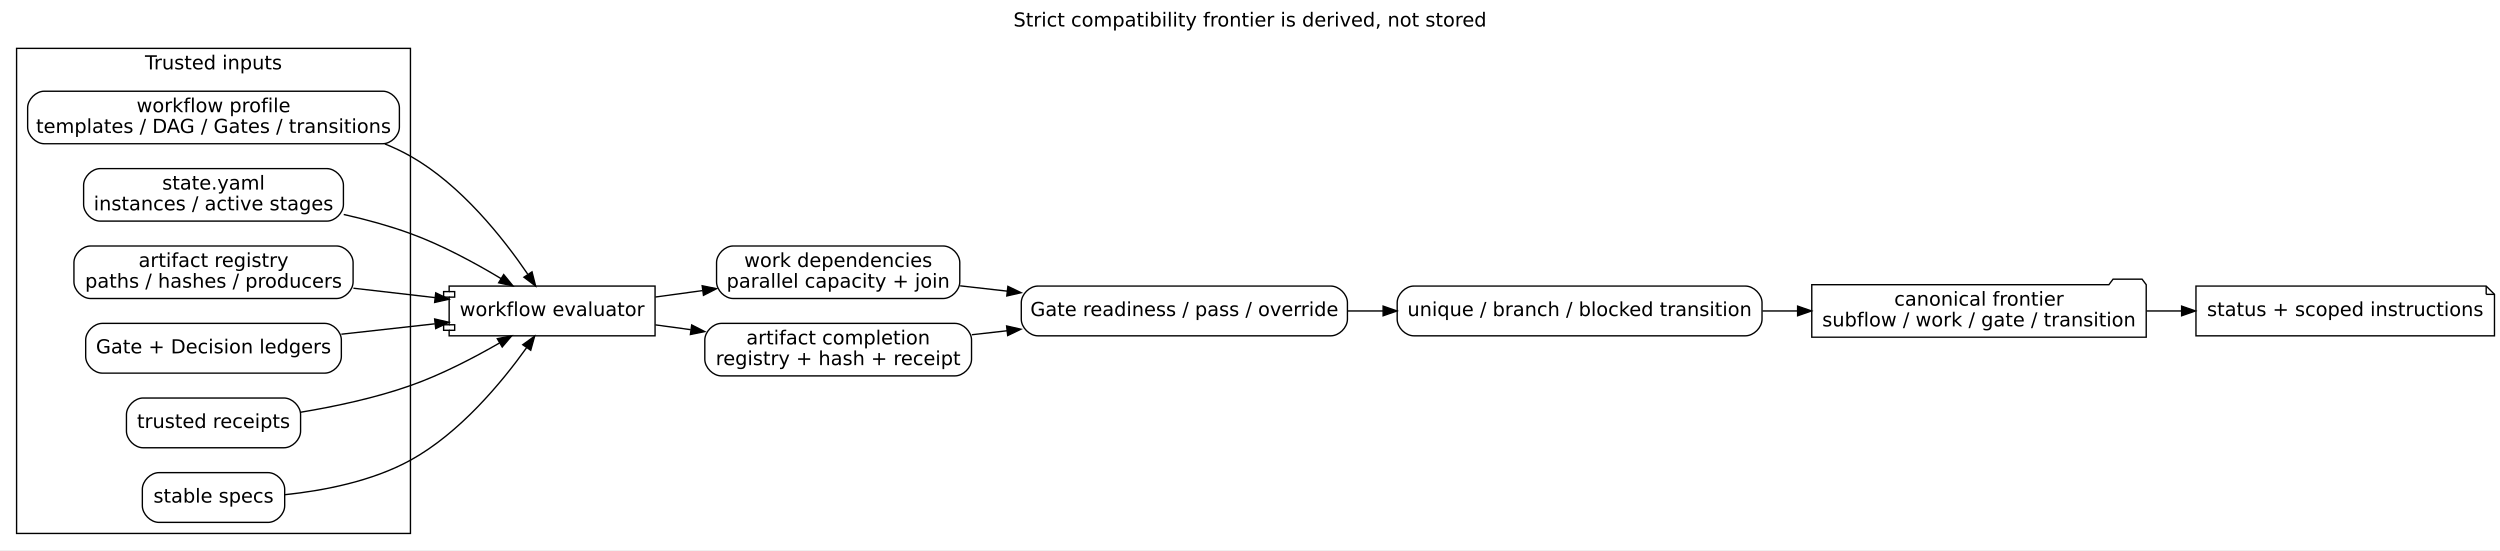
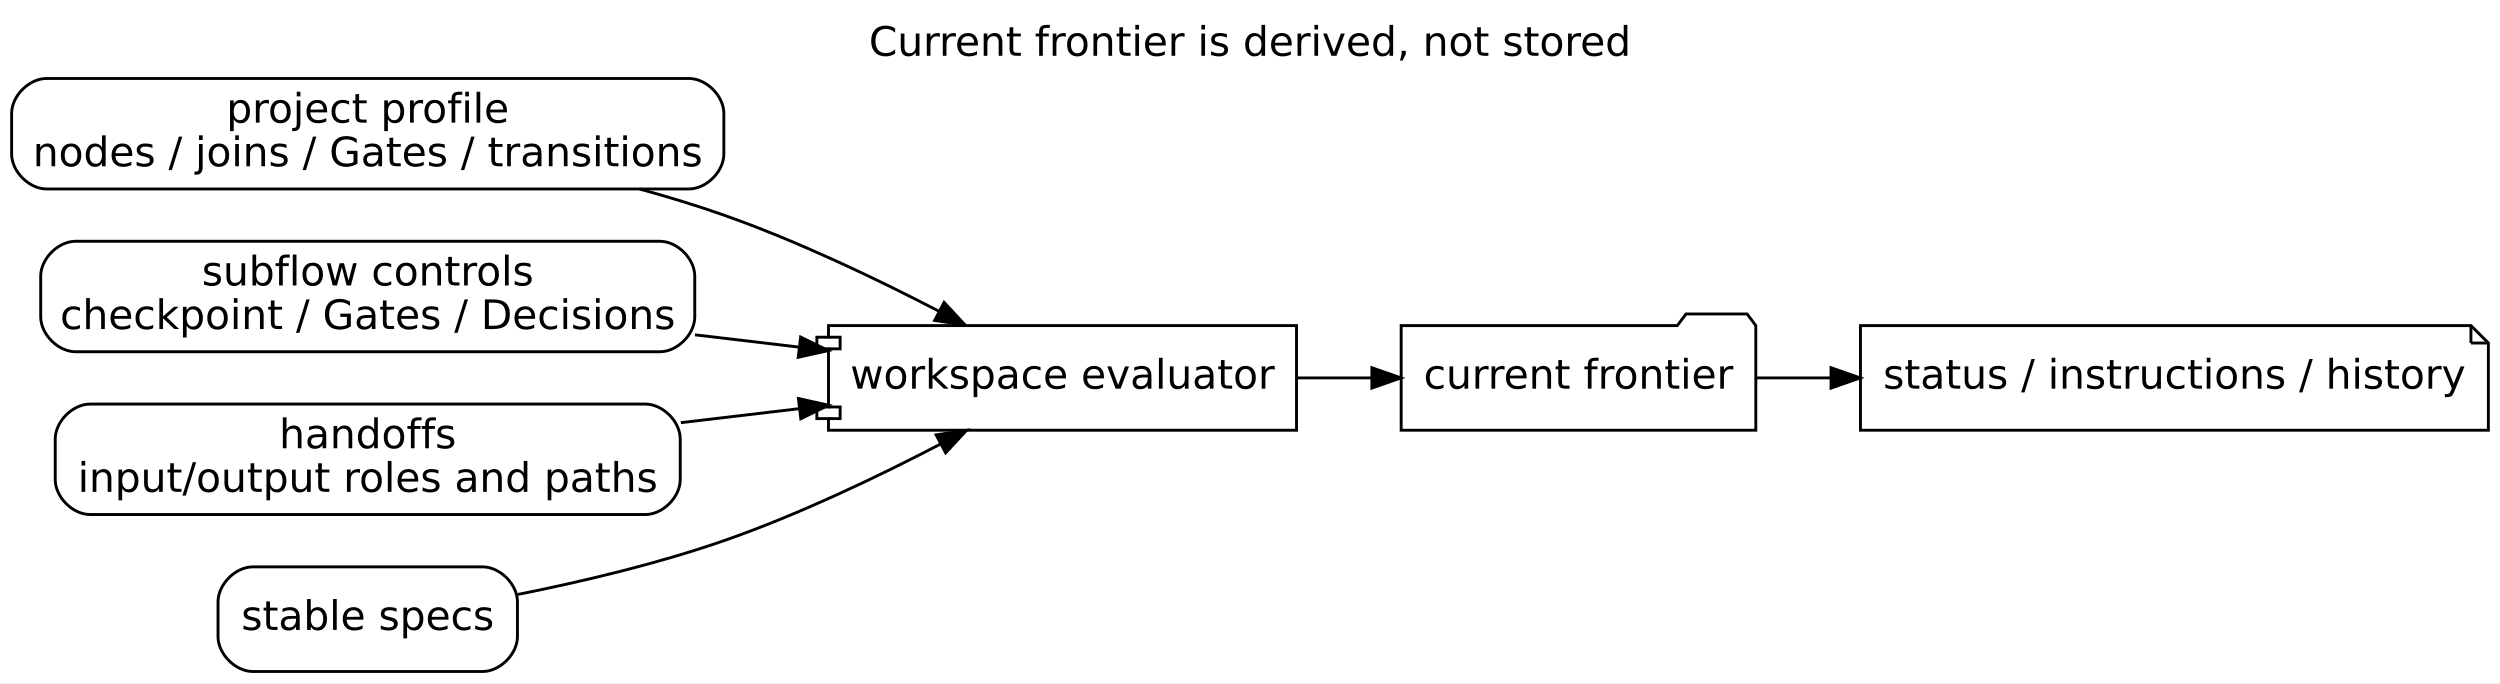
- <svg xmlns="http://www.w3.org/2000/svg" width="1809pt" height="398pt" viewBox="0.00 0.00 1809.00 398.00">
-   <g id="graph0" class="graph" transform="scale(1 1) rotate(0) translate(4 394)">
-     <polygon fill="white" stroke="transparent" points="-4,4 -4,-394 1805,-394 1805,4 -4,4" />
-     <text text-anchor="middle" x="900.5" y="-374.8" font-family="DejaVu Sans" font-size="14.00">Strict compatibility frontier is derived, not stored</text>
-     <g id="clust1" class="cluster">
-       <polygon fill="none" stroke="black" points="8,-8 8,-359 293,-359 293,-8 8,-8" />
-       <text text-anchor="middle" x="150.5" y="-343.8" font-family="DejaVu Sans" font-size="14.00">Trusted inputs</text>
+ <svg xmlns="http://www.w3.org/2000/svg" width="860pt" height="235pt" viewBox="0.00 0.00 860.00 235.00">
+   <g id="graph0" class="graph" transform="scale(1 1) rotate(0) translate(4 231)">
+     <polygon fill="white" stroke="transparent" points="-4,4 -4,-231 856,-231 856,4 -4,4" />
+     <text text-anchor="middle" x="426" y="-211.8" font-family="DejaVu Sans" font-size="14.00">Current frontier is derived, not stored</text>
+     <g id="node1" class="node">
+       <path fill="none" stroke="black" d="M233,-204C233,-204 12,-204 12,-204 6,-204 0,-198 0,-192 0,-192 0,-178 0,-178 0,-172 6,-166 12,-166 12,-166 233,-166 233,-166 239,-166 245,-172 245,-178 245,-178 245,-192 245,-192 245,-198 239,-204 233,-204" />
+       <text text-anchor="middle" x="122.5" y="-188.8" font-family="DejaVu Sans" font-size="14.00">project profile</text>
+       <text text-anchor="middle" x="122.5" y="-173.8" font-family="DejaVu Sans" font-size="14.00">nodes / joins / Gates / transitions</text>
    </g>
-     <g id="node1" class="node">
-       <path fill="none" stroke="black" d="M273,-328C273,-328 28,-328 28,-328 22,-328 16,-322 16,-316 16,-316 16,-302 16,-302 16,-296 22,-290 28,-290 28,-290 273,-290 273,-290 279,-290 285,-296 285,-302 285,-302 285,-316 285,-316 285,-322 279,-328 273,-328" />
-       <text text-anchor="middle" x="150.5" y="-312.8" font-family="DejaVu Sans" font-size="14.00">workflow profile</text>
-       <text text-anchor="middle" x="150.5" y="-297.8" font-family="DejaVu Sans" font-size="14.00">templates / DAG / Gates / transitions</text>
+     <g id="node5" class="node">
+       <polygon fill="none" stroke="black" points="442,-119 281,-119 281,-115 277,-115 277,-111 281,-111 281,-91 277,-91 277,-87 281,-87 281,-83 442,-83 442,-119" />
+       <polyline fill="none" stroke="black" points="281,-115 285,-115 285,-111 281,-111 " />
+       <polyline fill="none" stroke="black" points="281,-91 285,-91 285,-87 281,-87 " />
+       <text text-anchor="middle" x="361.5" y="-97.3" font-family="DejaVu Sans" font-size="14.00">workspace evaluator</text>
+     </g>
+     <g id="edge1" class="edge">
+       <path fill="none" stroke="black" d="M216.01,-165.98C225.89,-163.27 235.71,-160.28 245,-157 270.38,-148.05 297.51,-135.09 319.1,-123.88" />
+       <polygon fill="black" stroke="black" points="320.77,-126.96 327.99,-119.21 317.51,-120.76 320.77,-126.96" />
+     </g>
+     <g id="node2" class="node">
+       <path fill="none" stroke="black" d="M223,-148C223,-148 22,-148 22,-148 16,-148 10,-142 10,-136 10,-136 10,-122 10,-122 10,-116 16,-110 22,-110 22,-110 223,-110 223,-110 229,-110 235,-116 235,-122 235,-122 235,-136 235,-136 235,-142 229,-148 223,-148" />
+       <text text-anchor="middle" x="122.5" y="-132.8" font-family="DejaVu Sans" font-size="14.00">subflow controls</text>
+       <text text-anchor="middle" x="122.5" y="-117.8" font-family="DejaVu Sans" font-size="14.00">checkpoint / Gates / Decisions</text>
+     </g>
+     <g id="edge2" class="edge">
+       <path fill="none" stroke="black" d="M235.06,-115.82C247.04,-114.4 259.11,-112.98 270.79,-111.6" />
+       <polygon fill="black" stroke="black" points="271.42,-115.05 280.94,-110.4 270.59,-108.1 271.42,-115.05" />
+     </g>
+     <g id="node3" class="node">
+       <path fill="none" stroke="black" d="M218,-92C218,-92 27,-92 27,-92 21,-92 15,-86 15,-80 15,-80 15,-66 15,-66 15,-60 21,-54 27,-54 27,-54 218,-54 218,-54 224,-54 230,-60 230,-66 230,-66 230,-80 230,-80 230,-86 224,-92 218,-92" />
+       <text text-anchor="middle" x="122.5" y="-76.8" font-family="DejaVu Sans" font-size="14.00">handoffs</text>
+       <text text-anchor="middle" x="122.5" y="-61.8" font-family="DejaVu Sans" font-size="14.00">input/output roles and paths</text>
+     </g>
+     <g id="edge3" class="edge">
+       <path fill="none" stroke="black" d="M230.21,-85.61C243.82,-87.22 257.64,-88.85 270.94,-90.42" />
+       <polygon fill="black" stroke="black" points="270.66,-93.91 281,-91.61 271.48,-86.96 270.66,-93.91" />
+     </g>
+     <g id="node4" class="node">
+       <path fill="none" stroke="black" d="M162,-36C162,-36 83,-36 83,-36 77,-36 71,-30 71,-24 71,-24 71,-12 71,-12 71,-6 77,0 83,0 83,0 162,0 162,0 168,0 174,-6 174,-12 174,-12 174,-24 174,-24 174,-30 168,-36 162,-36" />
+       <text text-anchor="middle" x="122.5" y="-14.3" font-family="DejaVu Sans" font-size="14.00">stable specs</text>
+     </g>
+     <g id="edge4" class="edge">
+       <path fill="none" stroke="black" d="M174.18,-26.52C196.26,-30.93 222.25,-37.08 245,-45 270.6,-53.91 297.94,-67 319.6,-78.28" />
+       <polygon fill="black" stroke="black" points="318.03,-81.41 328.51,-82.98 321.3,-75.22 318.03,-81.41" />
+     </g>
+     <g id="node6" class="node">
+       <polygon fill="none" stroke="black" points="600,-119 597,-123 576,-123 573,-119 478,-119 478,-83 600,-83 600,-119" />
+       <text text-anchor="middle" x="539" y="-97.3" font-family="DejaVu Sans" font-size="14.00">current frontier</text>
+     </g>
+     <g id="edge5" class="edge">
+       <path fill="none" stroke="black" d="M442.03,-101C450.61,-101 459.29,-101 467.75,-101" />
+       <polygon fill="black" stroke="black" points="467.93,-104.5 477.93,-101 467.93,-97.5 467.93,-104.5" />
    </g>
    <g id="node7" class="node">
-       <polygon fill="none" stroke="black" points="470,-187 321,-187 321,-183 317,-183 317,-179 321,-179 321,-159 317,-159 317,-155 321,-155 321,-151 470,-151 470,-187" />
-       <polyline fill="none" stroke="black" points="321,-183 325,-183 325,-179 321,-179 " />
-       <polyline fill="none" stroke="black" points="321,-159 325,-159 325,-155 321,-155 " />
-       <text text-anchor="middle" x="395.5" y="-165.3" font-family="DejaVu Sans" font-size="14.00">workflow evaluator</text>
-     </g>
-     <g id="edge1" class="edge">
-       <path fill="none" stroke="black" d="M274.48,-289.86C280.9,-287.27 287.12,-284.33 293,-281 329.57,-260.31 360.1,-221.68 377.84,-195.66" />
-       <polygon fill="black" stroke="black" points="380.96,-197.29 383.57,-187.02 375.12,-193.42 380.96,-197.29" />
-     </g>
-     <g id="node2" class="node">
-       <path fill="none" stroke="black" d="M232.5,-272C232.5,-272 68.5,-272 68.5,-272 62.5,-272 56.5,-266 56.5,-260 56.5,-260 56.5,-246 56.5,-246 56.5,-240 62.5,-234 68.5,-234 68.5,-234 232.5,-234 232.5,-234 238.5,-234 244.5,-240 244.5,-246 244.5,-246 244.5,-260 244.5,-260 244.5,-266 238.5,-272 232.5,-272" />
-       <text text-anchor="middle" x="150.5" y="-256.8" font-family="DejaVu Sans" font-size="14.00">state.yaml</text>
-       <text text-anchor="middle" x="150.5" y="-241.8" font-family="DejaVu Sans" font-size="14.00">instances / active stages</text>
-     </g>
-     <g id="edge2" class="edge">
-       <path fill="none" stroke="black" d="M244.73,-238.81C261.06,-235.13 277.71,-230.58 293,-225 315.85,-216.66 339.75,-203.72 358.61,-192.37" />
-       <polygon fill="black" stroke="black" points="360.47,-195.34 367.17,-187.13 356.82,-189.37 360.47,-195.34" />
-     </g>
-     <g id="node3" class="node">
-       <path fill="none" stroke="black" d="M239.5,-216C239.5,-216 61.5,-216 61.5,-216 55.5,-216 49.5,-210 49.5,-204 49.5,-204 49.5,-190 49.5,-190 49.5,-184 55.5,-178 61.5,-178 61.5,-178 239.5,-178 239.5,-178 245.5,-178 251.5,-184 251.5,-190 251.5,-190 251.5,-204 251.5,-204 251.5,-210 245.5,-216 239.5,-216" />
-       <text text-anchor="middle" x="150.5" y="-200.8" font-family="DejaVu Sans" font-size="14.00">artifact registry</text>
-       <text text-anchor="middle" x="150.5" y="-185.8" font-family="DejaVu Sans" font-size="14.00">paths / hashes / producers</text>
-     </g>
-     <g id="edge3" class="edge">
-       <path fill="none" stroke="black" d="M251.74,-185.45C271.36,-183.19 291.73,-180.84 310.74,-178.65" />
-       <polygon fill="black" stroke="black" points="311.31,-182.11 320.85,-177.49 310.51,-175.15 311.31,-182.11" />
-     </g>
-     <g id="node4" class="node">
-       <path fill="none" stroke="black" d="M231,-160C231,-160 70,-160 70,-160 64,-160 58,-154 58,-148 58,-148 58,-136 58,-136 58,-130 64,-124 70,-124 70,-124 231,-124 231,-124 237,-124 243,-130 243,-136 243,-136 243,-148 243,-148 243,-154 237,-160 231,-160" />
-       <text text-anchor="middle" x="150.5" y="-138.3" font-family="DejaVu Sans" font-size="14.00">Gate + Decision ledgers</text>
-     </g>
-     <g id="edge4" class="edge">
-       <path fill="none" stroke="black" d="M243.02,-152.17C265.21,-154.63 288.81,-157.26 310.62,-159.68" />
-       <polygon fill="black" stroke="black" points="310.51,-163.19 320.84,-160.82 311.28,-156.23 310.51,-163.19" />
-     </g>
-     <g id="node5" class="node">
-       <path fill="none" stroke="black" d="M201.5,-106C201.5,-106 99.5,-106 99.5,-106 93.5,-106 87.5,-100 87.5,-94 87.5,-94 87.5,-82 87.5,-82 87.5,-76 93.5,-70 99.5,-70 99.5,-70 201.5,-70 201.5,-70 207.5,-70 213.5,-76 213.5,-82 213.5,-82 213.5,-94 213.5,-94 213.5,-100 207.5,-106 201.5,-106" />
-       <text text-anchor="middle" x="150.5" y="-84.3" font-family="DejaVu Sans" font-size="14.00">trusted receipts</text>
-     </g>
-     <g id="edge5" class="edge">
-       <path fill="none" stroke="black" d="M213.5,-95.7C238.63,-99.87 267.64,-106.07 293,-115 315.33,-122.87 338.75,-135.03 357.46,-145.83" />
-       <polygon fill="black" stroke="black" points="355.85,-148.94 366.24,-150.99 359.4,-142.91 355.85,-148.94" />
-     </g>
-     <g id="node6" class="node">
-       <path fill="none" stroke="black" d="M190,-52C190,-52 111,-52 111,-52 105,-52 99,-46 99,-40 99,-40 99,-28 99,-28 99,-22 105,-16 111,-16 111,-16 190,-16 190,-16 196,-16 202,-22 202,-28 202,-28 202,-40 202,-40 202,-46 196,-52 190,-52" />
-       <text text-anchor="middle" x="150.5" y="-30.3" font-family="DejaVu Sans" font-size="14.00">stable specs</text>
+       <polygon fill="none" stroke="black" points="846,-119 636,-119 636,-83 852,-83 852,-113 846,-119" />
+       <polyline fill="none" stroke="black" points="846,-119 846,-113 " />
+       <polyline fill="none" stroke="black" points="852,-113 846,-113 " />
+       <text text-anchor="middle" x="744" y="-97.3" font-family="DejaVu Sans" font-size="14.00">status / instructions / history</text>
    </g>
    <g id="edge6" class="edge">
-       <path fill="none" stroke="black" d="M202.21,-36.04C230.4,-38.99 265.27,-45.76 293,-61 328.7,-80.62 359.07,-117.28 377.04,-142.4" />
-       <polygon fill="black" stroke="black" points="374.28,-144.56 382.87,-150.76 380.02,-140.56 374.28,-144.56" />
-     </g>
-     <g id="node8" class="node">
-       <path fill="none" stroke="black" d="M678.5,-216C678.5,-216 526.5,-216 526.5,-216 520.5,-216 514.5,-210 514.5,-204 514.5,-204 514.5,-190 514.5,-190 514.5,-184 520.5,-178 526.5,-178 526.5,-178 678.5,-178 678.5,-178 684.5,-178 690.5,-184 690.5,-190 690.5,-190 690.5,-204 690.5,-204 690.5,-210 684.5,-216 678.5,-216" />
-       <text text-anchor="middle" x="602.5" y="-200.8" font-family="DejaVu Sans" font-size="14.00">work dependencies</text>
-       <text text-anchor="middle" x="602.5" y="-185.8" font-family="DejaVu Sans" font-size="14.00">parallel capacity + join</text>
-     </g>
-     <g id="edge7" class="edge">
-       <path fill="none" stroke="black" d="M470.22,-179.07C481.32,-180.58 492.91,-182.17 504.4,-183.74" />
-       <polygon fill="black" stroke="black" points="504.09,-187.23 514.47,-185.11 505.03,-180.29 504.09,-187.23" />
-     </g>
-     <g id="node9" class="node">
-       <path fill="none" stroke="black" d="M687,-160C687,-160 518,-160 518,-160 512,-160 506,-154 506,-148 506,-148 506,-134 506,-134 506,-128 512,-122 518,-122 518,-122 687,-122 687,-122 693,-122 699,-128 699,-134 699,-134 699,-148 699,-148 699,-154 693,-160 687,-160" />
-       <text text-anchor="middle" x="602.5" y="-144.8" font-family="DejaVu Sans" font-size="14.00">artifact completion</text>
-       <text text-anchor="middle" x="602.5" y="-129.8" font-family="DejaVu Sans" font-size="14.00">registry + hash + receipt</text>
-     </g>
-     <g id="edge8" class="edge">
-       <path fill="none" stroke="black" d="M470.22,-158.93C478.55,-157.79 487.16,-156.62 495.8,-155.44" />
-       <polygon fill="black" stroke="black" points="496.51,-158.87 505.94,-154.05 495.56,-151.94 496.51,-158.87" />
-     </g>
-     <g id="node10" class="node">
-       <path fill="none" stroke="black" d="M959,-187C959,-187 747,-187 747,-187 741,-187 735,-181 735,-175 735,-175 735,-163 735,-163 735,-157 741,-151 747,-151 747,-151 959,-151 959,-151 965,-151 971,-157 971,-163 971,-163 971,-175 971,-175 971,-181 965,-187 959,-187" />
-       <text text-anchor="middle" x="853" y="-165.3" font-family="DejaVu Sans" font-size="14.00">Gate readiness / pass / override</text>
-     </g>
-     <g id="edge9" class="edge">
-       <path fill="none" stroke="black" d="M690.76,-187.17C701.8,-185.92 713.26,-184.63 724.75,-183.34" />
-       <polygon fill="black" stroke="black" points="725.31,-186.8 734.85,-182.2 724.52,-179.84 725.31,-186.8" />
-     </g>
-     <g id="edge10" class="edge">
-       <path fill="none" stroke="black" d="M699.22,-151.79C707.57,-152.73 716.11,-153.69 724.66,-154.65" />
-       <polygon fill="black" stroke="black" points="724.38,-158.14 734.7,-155.78 725.16,-151.19 724.38,-158.14" />
-     </g>
-     <g id="node11" class="node">
-       <path fill="none" stroke="black" d="M1259,-187C1259,-187 1019,-187 1019,-187 1013,-187 1007,-181 1007,-175 1007,-175 1007,-163 1007,-163 1007,-157 1013,-151 1019,-151 1019,-151 1259,-151 1259,-151 1265,-151 1271,-157 1271,-163 1271,-163 1271,-175 1271,-175 1271,-181 1265,-187 1259,-187" />
-       <text text-anchor="middle" x="1139" y="-165.3" font-family="DejaVu Sans" font-size="14.00">unique / branch / blocked transition</text>
-     </g>
-     <g id="edge11" class="edge">
-       <path fill="none" stroke="black" d="M971.15,-169C979.61,-169 988.19,-169 996.76,-169" />
-       <polygon fill="black" stroke="black" points="996.82,-172.5 1006.82,-169 996.82,-165.5 996.82,-172.5" />
-     </g>
-     <g id="node12" class="node">
-       <polygon fill="none" stroke="black" points="1549,-188 1546,-192 1525,-192 1522,-188 1307,-188 1307,-150 1549,-150 1549,-188" />
-       <text text-anchor="middle" x="1428" y="-172.8" font-family="DejaVu Sans" font-size="14.00">canonical frontier</text>
-       <text text-anchor="middle" x="1428" y="-157.8" font-family="DejaVu Sans" font-size="14.00">subflow / work / gate / transition</text>
-     </g>
-     <g id="edge12" class="edge">
-       <path fill="none" stroke="black" d="M1271.32,-169C1279.72,-169 1288.17,-169 1296.56,-169" />
-       <polygon fill="black" stroke="black" points="1296.75,-172.5 1306.75,-169 1296.75,-165.5 1296.75,-172.5" />
-     </g>
-     <g id="node13" class="node">
-       <polygon fill="none" stroke="black" points="1795,-187 1585,-187 1585,-151 1801,-151 1801,-181 1795,-187" />
-       <polyline fill="none" stroke="black" points="1795,-187 1795,-181 " />
-       <polyline fill="none" stroke="black" points="1801,-181 1795,-181 " />
-       <text text-anchor="middle" x="1693" y="-165.3" font-family="DejaVu Sans" font-size="14.00">status + scoped instructions</text>
-     </g>
-     <g id="edge13" class="edge">
-       <path fill="none" stroke="black" d="M1549.34,-169C1557.71,-169 1566.13,-169 1574.48,-169" />
-       <polygon fill="black" stroke="black" points="1574.62,-172.5 1584.62,-169 1574.62,-165.5 1574.62,-172.5" />
+       <path fill="none" stroke="black" d="M600.08,-101C608.32,-101 617,-101 625.84,-101" />
+       <polygon fill="black" stroke="black" points="625.88,-104.5 635.88,-101 625.88,-97.5 625.88,-104.5" />
    </g>
  </g>
</svg>
